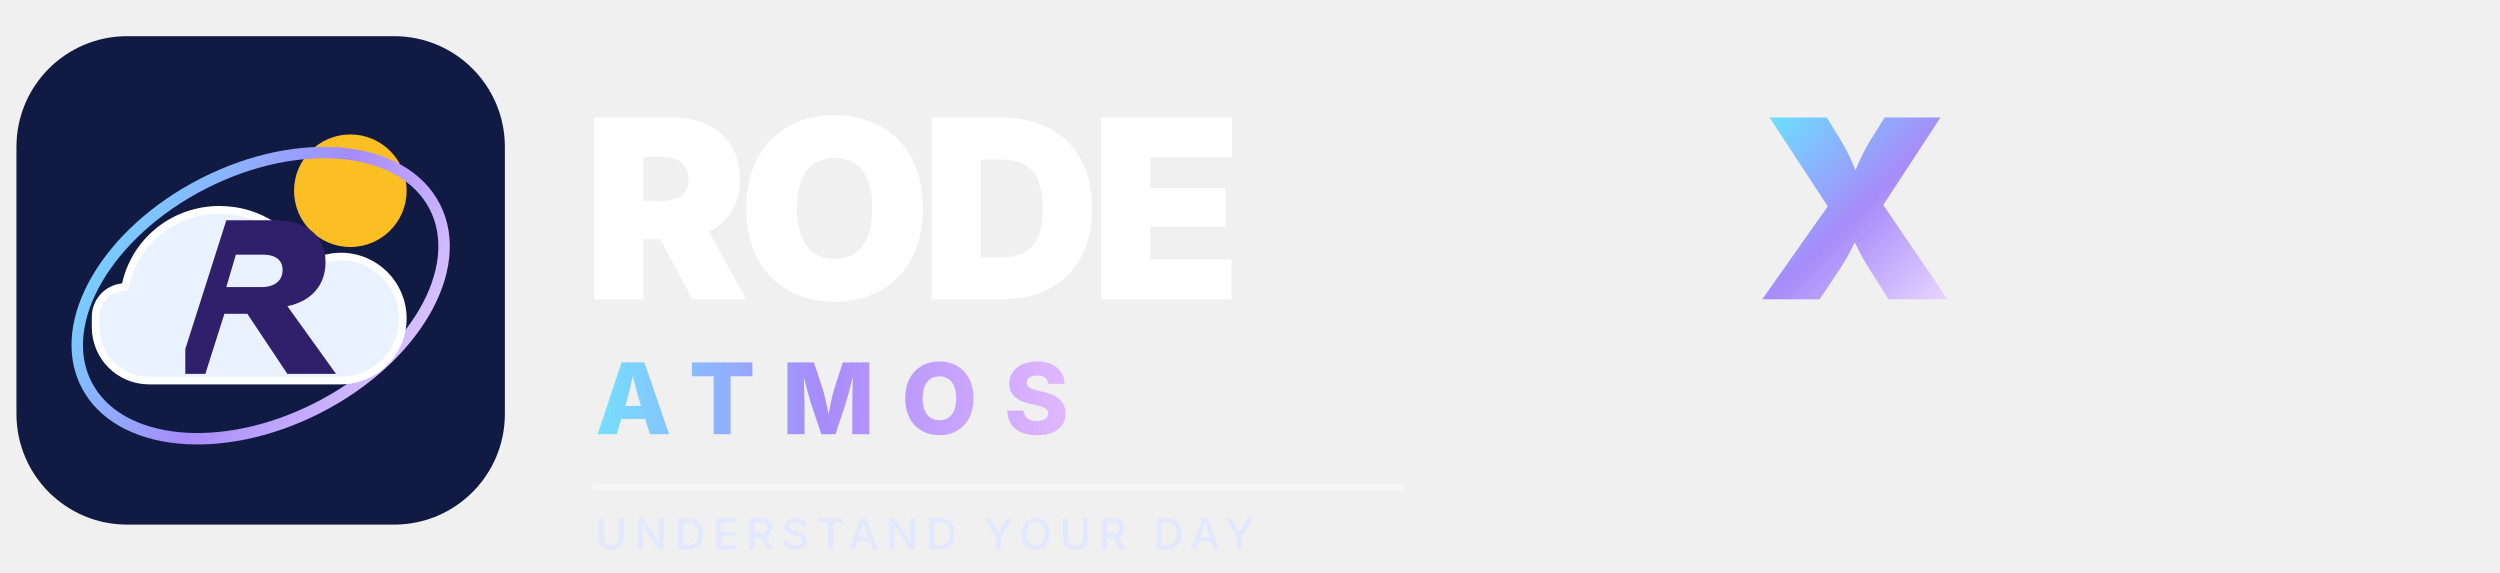
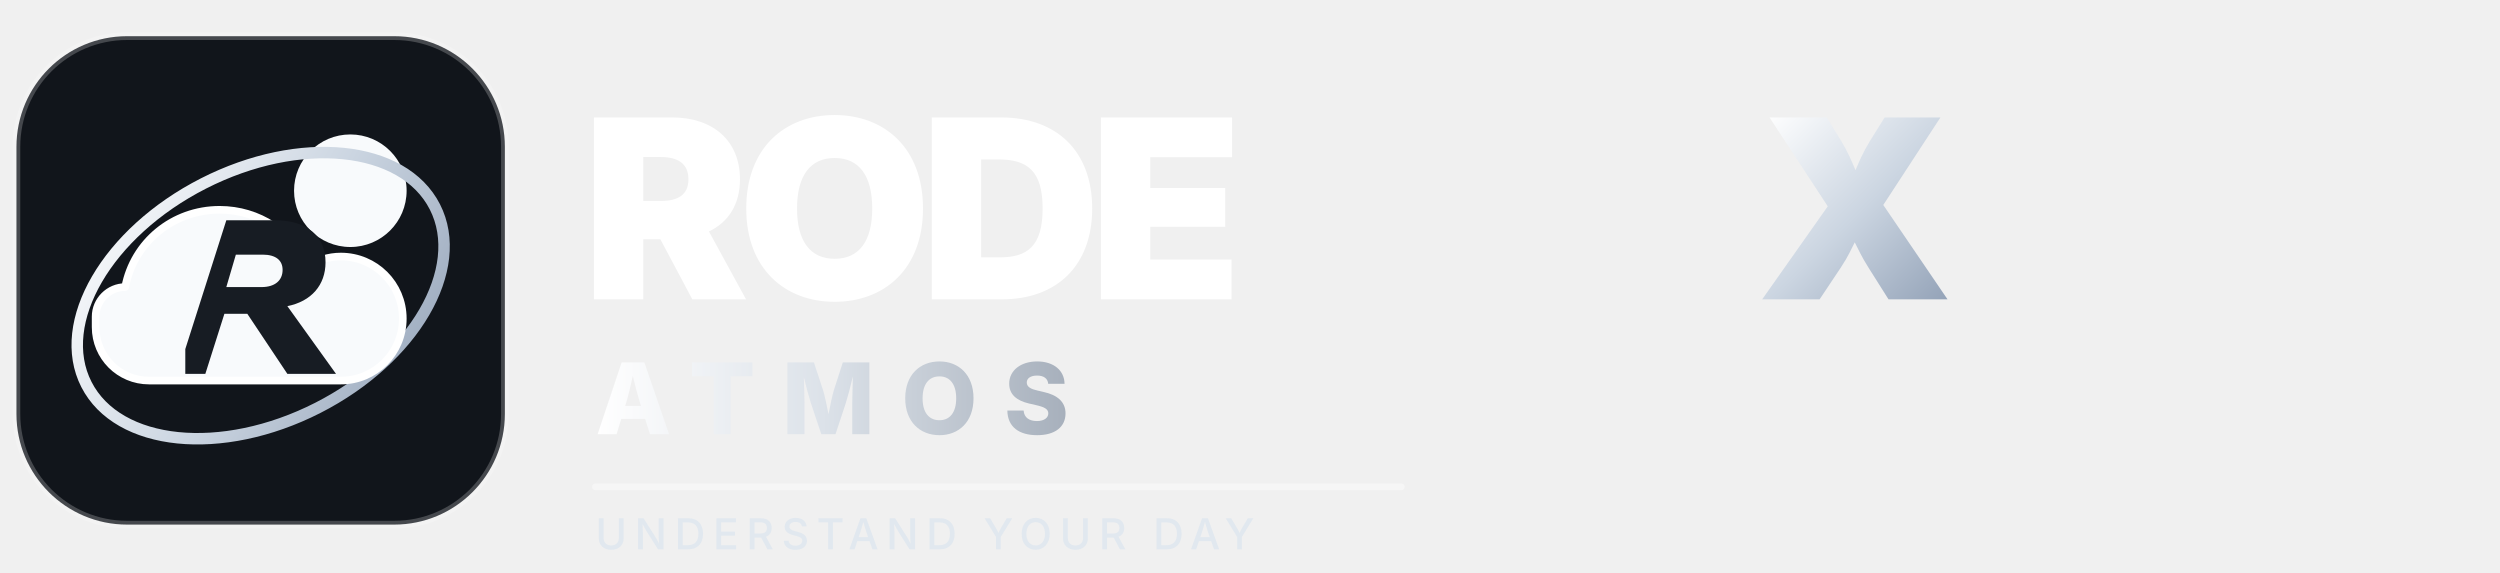
<svg xmlns="http://www.w3.org/2000/svg" viewBox="0 0 760 174" role="img" aria-labelledby="title desc">
  <defs>
-     <linearGradient id="bg" x1="0" y1="0" x2="1" y2="1">
-       <stop stop-color="#68E3FF" />
-       <stop offset=".52" stop-color="#A78BFA" />
-       <stop offset="1" stop-color="#E9D5FF" />
+     <linearGradient id="silver" x1="0" y1="0" x2="1" y2="1">
+       <stop stop-color="#FFFFFF" />
+       <stop offset=".52" stop-color="#CBD5E1" />
+       <stop offset="1" stop-color="#94A3B8" />
    </linearGradient>
-     <linearGradient id="atmos" x1="0" y1="0" x2="1" y2="0">
-       <stop stop-color="#75DFFF" />
-       <stop offset=".48" stop-color="#A78BFA" />
-       <stop offset="1" stop-color="#E0B7FF" />
+     <linearGradient id="wordmark" x1="0" y1="0" x2="1" y2="0">
+       <stop stop-color="#FFFFFF" />
+       <stop offset=".48" stop-color="#DCE2E9" />
+       <stop offset="1" stop-color="#A7B0BC" />
    </linearGradient>
  </defs>
  <g transform="translate(5 11) scale(.29)">
-     <rect width="512" height="512" rx="116" fill="#101A42" />
-     <circle cx="350" cy="162" r="59" fill="#FBBF24" />
-     <ellipse cx="256" cy="272" rx="205" ry="132" fill="none" stroke="url(#bg)" stroke-width="12" transform="rotate(-27 256 272)" />
-     <path d="M83 294c0-17 14-31 31-31 9-47 50-81 99-81 41 0 77 24 92 60 10-7 22-11 35-11 36 0 65 29 65 65s-29 65-65 65H139c-31 0-56-25-56-56v-11Z" fill="#EAF2FF" stroke="#FFFFFF" stroke-width="8" stroke-linejoin="round" />
-     <path d="M177 328l43-135h51c34 0 53 17 53 44 0 24-15 41-40 46l51 71h-51l-42-63h-24l-20 63h-21Zm53-99-10 34h37c14 0 22-7 22-18 0-10-7-16-21-16h-28Z" fill="#30206C" />
+     <rect width="512" height="512" rx="116" fill="#11151B" stroke="#FFFFFF" stroke-opacity=".22" stroke-width="8" />
+     <circle cx="350" cy="162" r="59" fill="#F8FAFC" />
+     <ellipse cx="256" cy="272" rx="205" ry="132" fill="none" stroke="url(#silver)" stroke-width="12" transform="rotate(-27 256 272)" />
+     <path d="M83 294c0-17 14-31 31-31 9-47 50-81 99-81 41 0 77 24 92 60 10-7 22-11 35-11 36 0 65 29 65 65s-29 65-65 65H139c-31 0-56-25-56-56v-11Z" fill="#F8FAFC" stroke="#FFFFFF" stroke-width="8" stroke-linejoin="round" />
+     <path d="M177 328l43-135h51c34 0 53 17 53 44 0 24-15 41-40 46l51 71h-51l-42-63h-24l-20 63h-21Zm53-99-10 34h37c14 0 22-7 22-18 0-10-7-16-21-16h-28Z" fill="#171C23" />
  </g>
  <text x="177" y="91" fill="#FFFFFF" font-family="Manrope, Inter, Arial, sans-serif" font-size="76" font-weight="900" letter-spacing="-3.5">RODE</text>
-   <text x="534" y="91" fill="url(#bg)" font-family="Manrope, Inter, Arial, sans-serif" font-size="76" font-weight="900" letter-spacing="-3.5">X</text>
-   <text x="181" y="132" fill="url(#atmos)" font-family="Manrope, Inter, Arial, sans-serif" font-size="30" font-weight="800" letter-spacing="8">ATMOS</text>
+   <text x="534" y="91" fill="url(#silver)" font-family="Manrope, Inter, Arial, sans-serif" font-size="76" font-weight="900" letter-spacing="-3.5">X</text>
+   <text x="181" y="132" fill="url(#wordmark)" font-family="Manrope, Inter, Arial, sans-serif" font-size="30" font-weight="800" letter-spacing="8">ATMOS</text>
  <path d="M181 148h245" stroke="#FFFFFF" stroke-opacity=".42" stroke-width="2" stroke-linecap="round" />
-   <text x="181" y="167" fill="#E1E8FF" font-family="Inter, Arial, sans-serif" font-size="13" font-weight="500" letter-spacing="2.3">UNDERSTAND YOUR DAY</text>
+   <text x="181" y="167" fill="#E1E8EF" font-family="Inter, Arial, sans-serif" font-size="13" font-weight="500" letter-spacing="2.3">UNDERSTAND YOUR DAY</text>
</svg>
